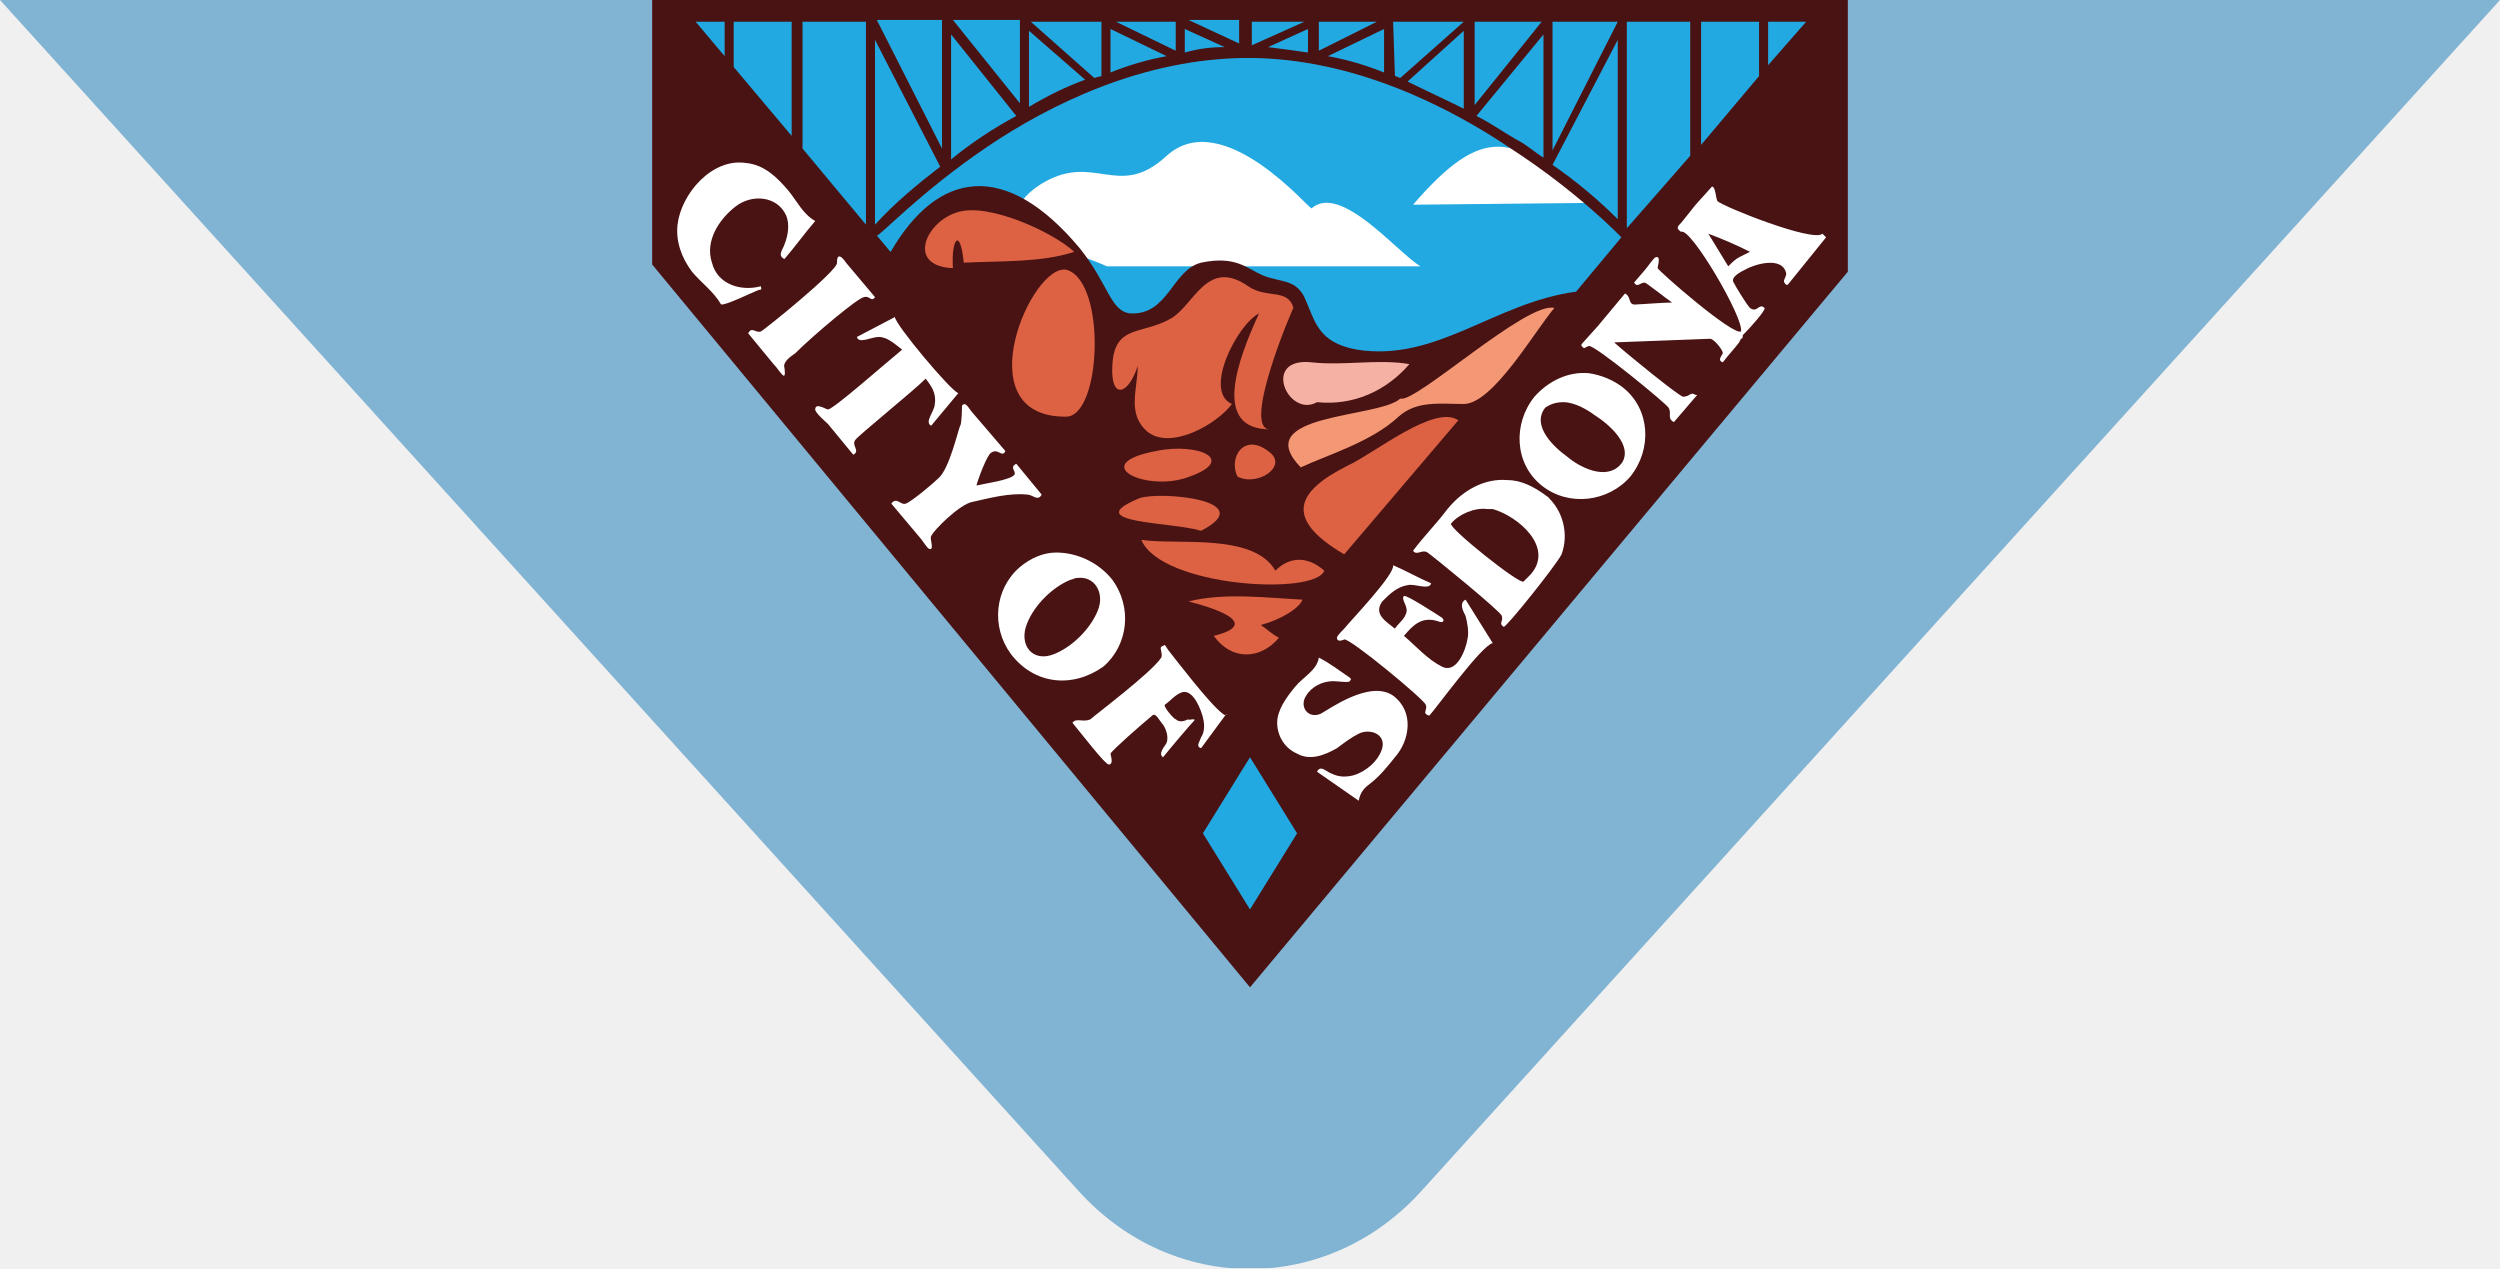
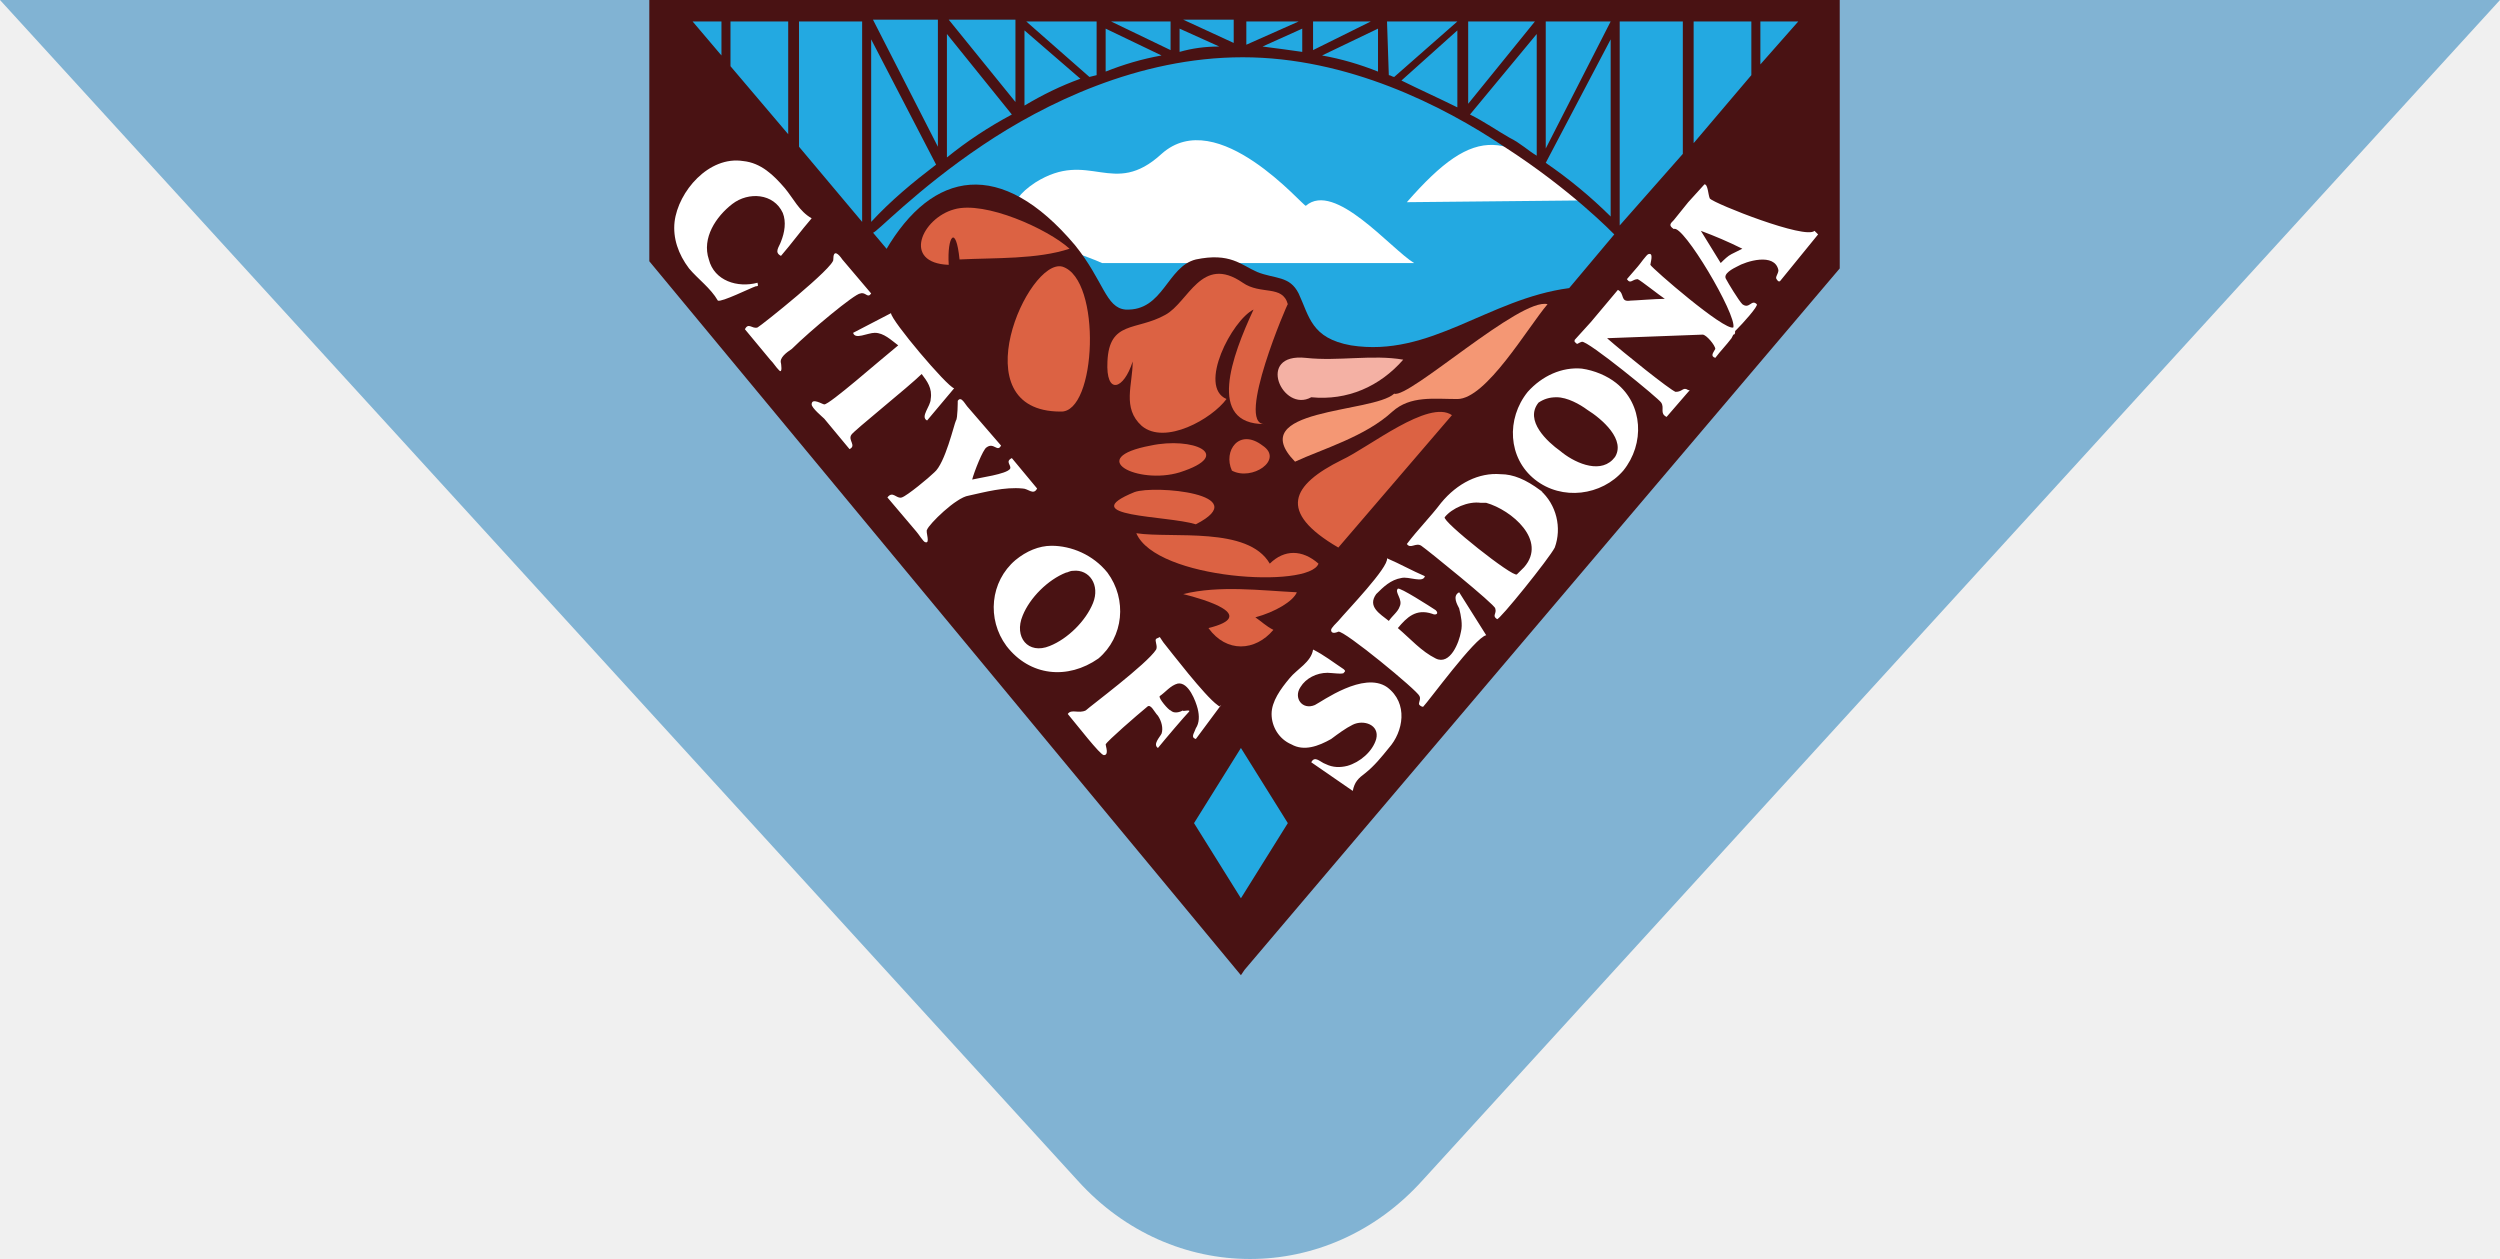
- <svg xmlns="http://www.w3.org/2000/svg" width="138" height="70" viewBox="0 0 138 70" fill="none">
-   <g clip-path="url(#clip0_33719_528)">
-     <path d="M138 0H0L59.5 65.7C64.7 71.5 73.3 71.5 78.5 65.7L138 0Z" fill="#81B3D3" />
-     <path d="M36.7 0.5L68.8 38.4L100.8 0.7L36.7 0.5Z" fill="#23A9E1" />
-     <path d="M61.1 14.7H78.4C77.1 13.9 74 10.1 72.4 11.5C72.3 11.6 67.5 5.8 64.4 8.6C61.7 11.1 60.4 8.3 57.4 10.2C53.8 12.6 59.4 13.9 61.1 14.7ZM87.8 11.2L78 11.3C81.9 6.8 83.6 7.3 87.8 11.2Z" fill="white" />
-     <path d="M97.6 3.6V1.2H99.7L97.6 3.6ZM48.4 13C48.5 13.1 50.8 10.6 54.5 8.1C57.9 5.8 63.1 3.2 68.9 3.2C74.7 3.2 80 5.9 83.4 8.2C87.1 10.6 89.4 13 89.5 13.1L87 16.1C82.5 16.7 79.3 20 74.9 19.3C72.7 18.9 72.6 17.7 72 16.4C71.5 15.4 70.7 15.6 69.7 15.2C68.8 14.8 68.2 14.1 66.3 14.5C64.7 14.9 64.5 17.4 62.4 17.3C61.3 17.2 61.2 15.7 59.6 13.7C55.5 8.8 51.761 9.41 49.161 13.91L48.4 13ZM40 1.2V3.1L38.4 1.2H40ZM93.9 1.2H97.1V4.2L93.9 8V1.2ZM89.8 12.6V1.2H93.3V8.6L89.8 12.6ZM89.3 2.2V12.1C88.2 11 87 10 85.7 9.1L89.3 2.2ZM85.2 1.9V8.7C84.7 8.4 84.3 8 83.7 7.7C83 7.3 82.3 6.8 81.5 6.4L85.2 1.9ZM80.8 1.7V6C79.8 5.5 78.7 5 77.7 4.5L80.8 1.7ZM81.4 1.2H85.1L81.4 5.8V1.2ZM85.7 1.2H89.3L85.7 8.3V1.2ZM76.9 1.2H80.8L77.3 4.3C77.2 4.3 77.1 4.2 77 4.2L76.9 1.2ZM76.4 1.6V4C75.4 3.6 74.4 3.3 73.3 3.1L76.4 1.6ZM72.2 1.6V2.9C71.5 2.8 70.8 2.7 70 2.6L72.2 1.6ZM65.4 1.6L67.6 2.6C66.8 2.6 66.1 2.7 65.4 2.9V1.6ZM61.3 1.6L64.4 3.1C63.3 3.3 62.3 3.6 61.3 4V1.6ZM64.9 2.8L61.6 1.2H64.9V2.8ZM68.4 2.4L65.6 1.1H68.4V2.4ZM69.1 1.2H72L69.1 2.5V1.2ZM72.8 1.2H76L72.8 2.8V1.2ZM60.4 4.3L56.9 1.2H60.8V4.2L60.4 4.3ZM56.8 1.7L59.9 4.4C58.8 4.8 57.8 5.3 56.8 5.9V1.7ZM52.5 1.9L56.1 6.4C54.8 7.1 53.6 7.9 52.5 8.8V1.9ZM48.3 2.2L51.9 9.2C50.6 10.2 49.4 11.2 48.3 12.4V2.2ZM52 8.2L48.4 1.1H52V8.2ZM56.3 5.7L52.6 1.1H56.3V5.7ZM43.7 7.5L40.5 3.7V1.2H43.7V7.5ZM44.3 1.2H47.8V12.4L44.3 8.2V1.2ZM36 0V14.6L69 54.5L102 15V0H36Z" fill="#491213" />
-     <path d="M66.4 46L69 41.8L71.6 46L69 50.2L66.4 46Z" fill="#23A9E1" />
-     <path d="M74.2 30.6C70.8 28.6 71.6 27.1 74.4 25.7C75.9 25 79.2 22.3 80.5 23.2L74.2 30.6ZM71.9 33.1C69.9 33 67.6 32.7 65.6 33.2C66.8 33.5 69.8 34.4 67 35.1C68 36.5 69.6 36.4 70.6 35.2C70.2 35 69.9 34.7 69.6 34.5C70.7 34.2 71.7 33.6 71.9 33.1ZM73.1 31.5C72.2 30.7 71.2 30.7 70.4 31.5C69.2 29.4 65 30.1 63 29.8C64.1 32.4 72.6 32.9 73.1 31.5ZM66.3 29.3C64.7 28.8 59.5 28.9 62.9 27.5C64 27.1 69.6 27.6 66.3 29.3ZM68.3 26.3C67.8 25.2 68.7 23.9 70 24.9C71.2 25.7 69.4 26.9 68.3 26.3ZM65.4 26.4C63.1 27.1 60.1 25.6 63.8 24.9C66.1 24.4 68.5 25.4 65.4 26.4C65.5 26.4 65.3 26.4 65.4 26.4ZM62.8 20.2C62.3 21.8 61.3 22.1 61.4 20.2C61.5 17.9 63 18.5 64.6 17.6C65.9 16.9 66.6 14.2 68.9 15.8C69.9 16.5 71.1 15.9 71.4 17C71.4 16.9 68.5 23.7 70.1 23.7C66.9 23.7 68.3 19.9 69.5 17.3C68.3 17.9 66.4 21.6 68 22.3C67.2 23.4 64.6 24.9 63.3 23.8C62.2 22.8 62.8 21.5 62.8 20.2ZM58.8 23C53.2 23 57 14.4 58.9 14.9C61.1 15.6 60.8 23.1 58.8 23ZM52.6 14.8C50 14.7 51.1 12.2 52.9 11.7C54.6 11.2 58.1 12.8 59.3 13.9C57.5 14.5 55.2 14.4 53.2 14.5C53 12.5 52.5 13.2 52.6 14.8Z" fill="#DC6243" />
-     <path d="M71.8 25.8C68.9 22.8 76.1 23.1 77.3 22C78.1 22.3 84.3 16.6 85.8 17C84.7 18.3 82.4 22.3 80.8 22.3C79.5 22.3 78.2 22.1 77.2 23C75.7 24.4 73.3 25.1 71.8 25.8Z" fill="#F49774" />
-     <path d="M72.7 22.2C71.1 23.1 69.6 19.7 72.4 20C74.2 20.2 76.1 19.8 77.8 20.1C76.5 21.6 74.7 22.4 72.7 22.2Z" fill="#F4B1A4" />
-     <path d="M51.1 20.9C51.4 21.3 51.7 21.7 51.6 22.3C51.6 22.7 51 23.3 51.4 23.5L52.9 21.7C52.5 21.6 49.4 17.9 49.4 17.5L47.3 18.6C47.4 19 48.1 18.6 48.5 18.6C49 18.6 49.4 19 49.8 19.3C48.7 20.2 46 22.6 45.7 22.6C45.6 22.6 45 22.2 45 22.6C45 22.8 45.6 23.3 45.7 23.4L47.1 25.1C47.5 24.9 47 24.6 47.2 24.3C47.3 24.1 50.4 21.6 51.1 20.9ZM47.7 16.4C48 16.3 48.1 16.7 48.3 16.4L46.7 14.5C46.5 14.2 46.2 13.9 46.2 14.5C46.3 14.9 42.2 18.2 42 18.3C41.7 18.4 41.5 18 41.3 18.4C41.8 19 42.2 19.5 42.7 20.1C42.9 20.3 43 20.5 43.2 20.7C43.4 20.9 43.3 20.3 43.3 20.3C43.2 20 43.6 19.7 43.9 19.5C44.9 18.5 47.4 16.4 47.7 16.4ZM42 15.8C40.9 16.1 39.6 15.7 39.3 14.5C38.9 13.3 39.7 12.1 40.6 11.4C41.5 10.7 42.9 10.8 43.4 11.9C43.6 12.4 43.5 13 43.3 13.5C43.2 13.8 42.9 14.1 43.3 14.3C43.9 13.6 44.4 12.9 45 12.2C44.3 11.8 44 11.1 43.5 10.5C42.9 9.8 42.2 9.1 41.2 9C39.3 8.7 37.6 10.7 37.4 12.4C37.3 13.3 37.6 14.2 38.2 15C38.7 15.6 39.4 16.1 39.8 16.8C40 16.9 41.6 16.1 41.9 16C42.1 16 42 15.9 42 15.8C41.5 16 42 15.8 42 15.8ZM67.5 39.4C66.8 38.9 64.9 36.4 64.5 35.9L64.3 35.6L64.1 35.7C64 35.8 64.2 36.1 64.1 36.3C63.6 37.1 60.4 39.5 60.2 39.7C59.8 39.9 59.4 39.6 59.2 39.9C59.7 40.5 61 42.2 61.2 42.2C61.5 42.2 61.3 41.7 61.3 41.6C61.4 41.4 63 40 63.6 39.5C63.8 39.3 64 39.8 64.2 40C64.4 40.3 64.5 40.7 64.4 41C64.3 41.2 63.9 41.6 64.2 41.8C64.6 41.3 65.7 40 65.9 39.8C66.1 39.6 65.5 39.8 65.6 39.7C65.4 39.8 65.1 39.9 64.9 39.7C64.8 39.7 64.2 39 64.3 38.9C64.6 38.7 64.9 38.3 65.3 38.2C65.9 38.1 66.3 39.2 66.4 39.6C66.5 40 66.5 40.4 66.3 40.7C66.2 41 66 41.2 66.3 41.3L67.7 39.4C67.7 39.5 67.6 39.5 67.5 39.4C67.4 39.4 67.6 39.5 67.5 39.4ZM58.3 30.5C57.6 30.5 56.9 30.8 56.3 31.3C54.9 32.5 54.7 34.6 55.8 36.1C57.1 37.8 59.2 38 60.9 36.8C62.3 35.6 62.5 33.5 61.4 32C60.6 31 59.4 30.5 58.3 30.5ZM59.5 31.9C60.4 31.8 61 32.7 60.6 33.7C60.2 34.7 59.2 35.7 58.2 36.1C57 36.6 56.2 35.6 56.7 34.4C57.1 33.4 58.1 32.4 59.1 32C59.2 32 59.3 31.9 59.5 31.9ZM56.7 27.3C57 27.3 57.3 27.7 57.5 27.3L56.1 25.6C55.7 25.8 56.1 26 56 26.2C55.8 26.5 54.3 26.7 53.9 26.8C54 26.4 54.5 25.1 54.7 25C55.1 24.7 55.3 25.3 55.5 24.9L53.7 22.8C53.5 22.6 53.3 22.1 53.1 22.4C53.1 22.4 53.1 23.4 53 23.5C52.9 23.7 52.4 25.9 51.8 26.4C51.5 26.7 50.3 27.7 50 27.8C49.7 27.9 49.5 27.4 49.2 27.8L50.8 29.7C50.9 29.8 51.2 30.3 51.3 30.3C51.6 30.4 51.3 29.7 51.4 29.6C51.5 29.3 53 27.8 53.7 27.7C54.6 27.5 55.7 27.2 56.7 27.3C56.9 27.3 56.5 27.3 56.7 27.3ZM80.9 34C81 34.4 81.1 34.9 81 35.3C80.9 35.9 80.4 37.2 79.6 36.8C78.8 36.4 78.2 35.7 77.5 35.1C78 34.5 78.5 34 79.4 34.3C79.6 34.4 79.8 34.3 79.6 34.1C79.3 33.9 77.6 32.8 77.5 32.9C77.3 33.1 77.8 33.5 77.6 33.9C77.5 34.2 77.2 34.4 77 34.7C76.5 34.3 75.8 33.9 76.3 33.2C76.7 32.8 77.1 32.4 77.7 32.3C78.1 32.2 78.9 32.6 79 32.2C78.3 31.9 77.6 31.5 76.9 31.2C77 31.7 74.7 34.1 74.2 34.7C74.1 34.8 73.8 35.1 73.8 35.2C73.8 35.5 74.2 35.3 74.2 35.3C74.5 35.2 78.6 38.6 78.7 38.9C78.8 39.1 78.6 39.3 78.7 39.4C78.7 39.4 78.8 39.5 78.9 39.5C79.2 39.2 81.8 35.6 82.4 35.5C81.9 34.7 81.4 33.9 80.9 33.1C80.5 33.3 80.8 33.8 80.9 34ZM76.9 38.4C75.6 37.5 73.3 39.2 72.9 39.4C72.2 39.7 71.7 39 72.1 38.4C72.4 37.9 73 37.6 73.6 37.6C73.8 37.6 74.5 37.7 74.5 37.6C74.6 37.5 74.6 37.5 74.5 37.4C73.9 37 73.4 36.6 72.8 36.3C72.7 37 71.9 37.4 71.5 37.9C71 38.5 70.5 39.2 70.5 39.9C70.5 40.6 70.9 41.3 71.6 41.6C72.3 42 73.1 41.7 73.8 41.3C74.2 41 74.6 40.7 75 40.5C75.6 40.2 76.5 40.5 76.3 41.3C76.1 42 75.4 42.6 74.7 42.8C74.3 42.9 73.9 42.9 73.5 42.7C73.2 42.6 72.9 42.2 72.7 42.6L75 44.2C75.1 43.7 75.3 43.5 75.7 43.2C76.2 42.8 76.6 42.3 77 41.8C77.8 40.9 78.1 39.3 76.9 38.4ZM94.5 10.3C94.5 10.4 94.5 10.4 94.5 10.3L93.6 11.3L92.8 12.3C92.6 12.5 92.5 12.6 92.8 12.8C93.3 12.5 96.3 17.6 96.1 18.3C95.6 18.5 91.6 15 91.5 14.8C91.5 14.7 91.7 14.1 91.4 14.2C91.3 14.2 90.9 14.8 90.8 14.9L90.2 15.6C90.4 15.9 90.5 15.6 90.8 15.6C91 15.7 92 16.5 92.3 16.7C91.8 16.7 90.6 16.8 90.4 16.8C89.8 16.9 90.1 16.4 89.7 16.2L88.2 18L87.3 19C87.3 19 87.3 19 87.3 19.1C87.5 19.3 87.4 19.2 87.7 19.1C88 19 92 22.3 92.1 22.5C92.3 22.8 92 23.1 92.4 23.3L93.6 21.9C93.7 21.8 93.7 21.8 93.6 21.8C93.3 21.6 93.3 21.9 92.9 21.9C92.6 21.8 90 19.7 89.1 18.9L94.4 18.7C94.6 18.7 95.1 19.3 95.1 19.5C95 19.7 94.8 19.9 95.1 20C95.4 19.6 95.7 19.3 96 18.9L96.1 18.7C96.2 18.7 96.2 18.6 96.2 18.5L96.3 18.4C96.6 18.1 97.5 17.1 97.4 17C97.1 16.7 97 17.3 96.6 17C96.4 16.8 95.8 15.8 95.7 15.6C95.5 15.3 96.1 15 96.3 14.9C96.8 14.6 98.4 14.1 98.6 15.1C98.6 15.3 98.4 15.5 98.5 15.6C98.5 15.6 98.6 15.8 98.7 15.7L100.8 13.1C100.7 13 100.7 13 100.6 12.9C100.1 13.4 95.1 11.4 94.8 11.1C94.7 10.9 94.7 10.3 94.5 10.3ZM94.3 12.9C95.1 13.2 95.8 13.5 96.6 13.9C96.4 14 96.2 14.1 96 14.2C95.8 14.3 95.6 14.5 95.4 14.7L94.3 12.9ZM87.7 20.6C86.6 20.5 85.5 21 84.7 21.9C83.5 23.4 83.6 25.6 85.1 26.8C86.6 28 88.8 27.7 90 26.3C91.2 24.8 91.1 22.6 89.6 21.4C89.1 21 88.4 20.7 87.7 20.6ZM86.3 22.2C86.9 22.2 87.6 22.6 88 22.9C88.8 23.4 90.2 24.6 89.5 25.6C89.5 25.5 89.6 25.5 89.4 25.7C88.6 26.5 87.2 25.8 86.5 25.2C85.8 24.7 84.5 23.5 85.3 22.5C85.6 22.3 85.9 22.2 86.3 22.2ZM83.2 26.5C82 26.4 80.8 27 79.9 28.1C79.3 28.9 78.6 29.6 78 30.4C78.2 30.7 78.5 30.3 78.8 30.5C79.1 30.7 82.9 33.8 82.9 34C83 34.3 82.7 34.4 83 34.6C83.1 34.7 85.9 31.2 86.2 30.6C86.6 29.5 86.3 28.2 85.4 27.4C85.5 27.5 85.6 27.5 85.4 27.4C84.6 26.8 83.9 26.5 83.2 26.5ZM82.1 28.1C82.2 28.1 82.3 28.1 82.4 28.1C83.8 28.5 85.8 30.2 84.5 31.7C84.3 31.9 84.5 31.7 84.1 32.1C83.9 32.3 79.9 29.1 80.1 28.9C80.5 28.4 81.4 28 82.1 28.1Z" fill="white" />
-   </g>
-   <defs>
-     <clipPath id="clip0_33719_528">
-       <rect width="138" height="70" fill="white" />
-     </clipPath>
-   </defs>
+ <svg xmlns="http://www.w3.org/2000/svg" width="139" height="70" viewBox="0 0 139 70" fill="none">
+   <path d="M139 0H0L59.931 65.653C65.169 71.449 73.831 71.449 79.069 65.653L139 0Z" fill="#81B3D3" />
+   <path d="M36.804 0.497L68.995 38.204L101.086 0.696L36.804 0.497Z" fill="#23A9E1" />
+   <path d="M61.273 14.625H78.623C77.319 13.829 74.21 10.048 72.606 11.441C72.505 11.541 67.692 5.77 64.583 8.556C61.875 11.043 60.571 8.258 57.563 10.148C53.953 12.536 59.569 13.829 61.273 14.625ZM88.049 11.143L78.221 11.242C82.132 6.765 83.837 7.263 88.049 11.143Z" fill="white" />
+   <path d="M97.877 3.582V1.194H99.983L97.877 3.582ZM48.537 12.934C48.637 13.033 50.944 10.546 54.654 8.059C58.064 5.77 63.279 3.184 69.095 3.184C74.912 3.184 80.227 5.87 83.636 8.158C87.347 10.546 89.653 12.934 89.754 13.033L87.247 16.018C82.734 16.615 79.525 19.898 75.112 19.202C72.906 18.804 72.806 17.61 72.204 16.316C71.703 15.322 70.9 15.521 69.898 15.123C68.995 14.725 68.393 14.028 66.488 14.426C64.883 14.824 64.683 17.311 62.577 17.212C61.474 17.112 61.373 15.62 59.769 13.63C55.657 8.755 51.846 9.452 49.239 13.929L68.895 37.11L48.537 12.934ZM40.113 1.194V3.084L38.509 1.194H40.113ZM94.166 1.194H97.375V4.179L94.166 7.959V1.194ZM90.055 12.536V1.194H93.565V8.556L90.055 12.536C90.155 12.536 90.055 12.536 90.055 12.536ZM89.553 2.189V12.038C88.45 10.944 87.247 9.949 85.943 9.054L89.553 2.189ZM85.442 1.89V8.656C84.94 8.357 84.539 7.959 83.937 7.661C83.235 7.263 82.533 6.765 81.731 6.367L85.442 1.89ZM81.029 1.691V5.969C80.026 5.472 78.923 4.974 77.92 4.477L81.029 1.691ZM81.631 1.194H85.341L81.631 5.77V1.194ZM85.943 1.194H89.553L85.943 8.258V1.194ZM77.118 1.194H81.029L77.519 4.278C77.419 4.278 77.319 4.179 77.218 4.179L77.118 1.194ZM76.617 1.592V3.98C75.614 3.582 74.611 3.283 73.508 3.084L76.617 1.592ZM72.405 1.592V2.885C71.703 2.786 71.001 2.686 70.198 2.587L72.405 1.592ZM65.585 1.592L67.792 2.587C66.989 2.587 66.287 2.686 65.585 2.885V1.592ZM61.474 1.592L64.582 3.084C63.479 3.283 62.477 3.582 61.474 3.98V1.592ZM65.084 2.786L61.775 1.194H65.084V2.786ZM68.594 2.388L65.786 1.094H68.594V2.388ZM69.296 1.194H72.204L69.296 2.487V1.194ZM73.006 1.194H76.216L73.006 2.786V1.194ZM60.571 4.278L57.061 1.194H60.972V4.179L60.571 4.278ZM56.961 1.691L60.07 4.378C58.967 4.776 57.964 5.273 56.961 5.87V1.691ZM52.649 1.89L56.259 6.367C54.955 7.064 53.752 7.86 52.649 8.755V1.89ZM48.437 2.189L52.047 9.153C50.743 10.148 49.54 11.143 48.437 12.337V2.189ZM52.147 8.158L48.537 1.094H52.147V8.158ZM56.459 5.671L52.749 1.094H56.459V5.671ZM43.824 7.462L40.615 3.681V1.194H43.824V7.462ZM44.425 1.194H47.935V12.337L44.425 8.158V1.194ZM69.296 0H36.102V14.526L68.995 54.222L69.196 53.924L102.289 14.924V0H69.296Z" fill="#491213" />
+   <path d="M66.388 45.766L68.995 41.587L71.603 45.766L68.995 49.944L66.388 45.766Z" fill="#23A9E1" />
+   <path d="M74.411 30.444C71.001 28.454 71.803 26.962 74.611 25.569C76.115 24.872 79.425 22.186 80.728 23.082L74.411 30.444ZM72.104 32.931C70.098 32.832 67.792 32.533 65.786 33.031C66.99 33.329 69.998 34.224 67.19 34.921C68.193 36.314 69.798 36.214 70.8 35.02C70.399 34.822 70.098 34.523 69.798 34.324C70.901 34.026 71.903 33.429 72.104 32.931ZM73.308 31.339C72.405 30.543 71.402 30.543 70.6 31.339C69.396 29.25 65.184 29.947 63.179 29.648C64.282 32.235 72.806 32.732 73.308 31.339ZM66.488 29.151C64.884 28.653 59.669 28.753 63.079 27.36C64.182 26.962 69.798 27.459 66.488 29.151ZM68.494 26.166C67.993 25.072 68.895 23.778 70.199 24.773C71.402 25.569 69.597 26.763 68.494 26.166ZM65.586 26.265C63.279 26.962 60.271 25.469 63.981 24.773C66.288 24.276 68.695 25.27 65.586 26.265C65.686 26.265 65.485 26.265 65.586 26.265ZM62.978 20.097C62.477 21.689 61.474 21.987 61.574 20.097C61.675 17.809 63.179 18.406 64.783 17.51C66.087 16.814 66.789 14.128 69.096 15.719C70.098 16.416 71.302 15.819 71.603 16.913C71.603 16.814 68.695 23.579 70.299 23.579C67.09 23.579 68.494 19.799 69.697 17.212C68.494 17.809 66.588 21.49 68.193 22.186C67.391 23.281 64.783 24.773 63.48 23.679C62.377 22.684 62.978 21.39 62.978 20.097ZM58.967 22.883C53.351 22.883 57.162 14.326 59.067 14.824C61.273 15.52 60.973 22.982 58.967 22.883ZM52.749 14.725C50.142 14.625 51.245 12.138 53.05 11.64C54.755 11.143 58.265 12.735 59.468 13.829C57.663 14.426 55.357 14.326 53.351 14.426C53.151 12.436 52.649 13.133 52.749 14.725Z" fill="#DC6243" />
+   <path d="M72.004 25.669C69.096 22.684 76.316 22.982 77.519 21.888C78.322 22.186 84.539 16.515 86.044 16.913C84.941 18.207 82.634 22.186 81.029 22.186C79.726 22.186 78.422 21.987 77.419 22.883C75.915 24.276 73.508 24.972 72.004 25.669Z" fill="#F49774" />
+   <path d="M72.906 22.087C71.302 22.982 69.797 19.6 72.605 19.898C74.41 20.097 76.316 19.699 78.02 19.997C76.717 21.49 74.912 22.286 72.906 22.087Z" fill="#F4B1A4" />
+   <path d="M51.245 20.794C51.546 21.192 51.847 21.589 51.747 22.186C51.747 22.584 51.145 23.181 51.546 23.38L53.05 21.589C52.649 21.49 49.54 17.809 49.54 17.411L47.434 18.505C47.535 18.903 48.237 18.505 48.638 18.505C49.139 18.505 49.54 18.903 49.941 19.202C48.838 20.097 46.131 22.485 45.83 22.485C45.73 22.485 45.128 22.087 45.128 22.485C45.128 22.684 45.73 23.181 45.83 23.281L47.234 24.972C47.635 24.773 47.134 24.475 47.334 24.176C47.434 23.977 50.543 21.49 51.245 20.794ZM47.836 16.317C48.136 16.217 48.237 16.615 48.437 16.317L46.833 14.426C46.632 14.128 46.331 13.829 46.331 14.426C46.432 14.824 42.32 18.107 42.119 18.207C41.819 18.306 41.618 17.908 41.417 18.306C41.919 18.903 42.32 19.401 42.821 19.998C43.022 20.197 43.122 20.396 43.323 20.595C43.523 20.794 43.423 20.197 43.423 20.197C43.323 19.898 43.724 19.6 44.025 19.401C45.028 18.406 47.535 16.317 47.836 16.317ZM42.119 15.72C41.016 16.018 39.713 15.62 39.412 14.426C39.011 13.232 39.813 12.038 40.715 11.342C41.618 10.646 43.022 10.745 43.523 11.839C43.724 12.337 43.624 12.934 43.423 13.431C43.323 13.73 43.022 14.028 43.423 14.227C44.025 13.531 44.526 12.834 45.128 12.138C44.426 11.74 44.125 11.043 43.624 10.447C43.022 9.75 42.32 9.054 41.317 8.954C39.412 8.656 37.707 10.646 37.506 12.337C37.406 13.232 37.707 14.128 38.309 14.924C38.81 15.521 39.512 16.018 39.913 16.714C40.114 16.814 41.718 16.018 42.019 15.918C42.22 15.918 42.119 15.819 42.119 15.72C41.618 15.918 42.119 15.72 42.119 15.72ZM67.692 39.199C66.99 38.702 65.084 36.215 64.683 35.717L64.483 35.419L64.282 35.518C64.182 35.617 64.382 35.916 64.282 36.115C63.781 36.911 60.572 39.299 60.371 39.498C59.97 39.697 59.569 39.398 59.368 39.697C59.87 40.294 61.173 41.985 61.374 41.985C61.675 41.985 61.474 41.487 61.474 41.388C61.574 41.189 63.179 39.796 63.781 39.299C63.981 39.1 64.182 39.597 64.382 39.796C64.583 40.095 64.683 40.492 64.583 40.791C64.483 40.99 64.082 41.388 64.382 41.587C64.784 41.09 65.887 39.796 66.087 39.597C66.288 39.398 65.686 39.597 65.786 39.498C65.586 39.597 65.285 39.697 65.084 39.498C64.984 39.498 64.382 38.801 64.483 38.702C64.784 38.503 65.084 38.105 65.486 38.005C66.087 37.906 66.488 39 66.589 39.398C66.689 39.796 66.689 40.194 66.488 40.492C66.388 40.791 66.188 40.99 66.488 41.09L67.892 39.199C67.892 39.299 67.792 39.299 67.692 39.199C67.591 39.199 67.792 39.299 67.692 39.199ZM58.466 30.345C57.764 30.345 57.062 30.643 56.46 31.14C55.056 32.334 54.855 34.424 55.959 35.916C57.262 37.607 59.368 37.806 61.073 36.612C62.477 35.419 62.678 33.329 61.574 31.837C60.772 30.842 59.569 30.345 58.466 30.345ZM59.669 31.737C60.572 31.638 61.173 32.533 60.772 33.528C60.371 34.523 59.368 35.518 58.365 35.916C57.162 36.413 56.36 35.419 56.861 34.225C57.262 33.23 58.265 32.235 59.268 31.837C59.368 31.837 59.468 31.737 59.669 31.737ZM56.861 27.161C57.162 27.161 57.463 27.559 57.663 27.161L56.259 25.47C55.858 25.669 56.259 25.867 56.159 26.067C55.959 26.365 54.454 26.564 54.053 26.663C54.153 26.265 54.655 24.972 54.855 24.873C55.257 24.574 55.457 25.171 55.658 24.773L53.853 22.684C53.652 22.485 53.451 21.987 53.251 22.286C53.251 22.286 53.251 23.281 53.151 23.38C53.05 23.579 52.549 25.768 51.947 26.265C51.646 26.564 50.443 27.559 50.142 27.658C49.841 27.758 49.641 27.26 49.34 27.658L50.944 29.549C51.045 29.648 51.346 30.146 51.446 30.146C51.747 30.245 51.446 29.549 51.546 29.449C51.646 29.151 53.151 27.658 53.853 27.559C54.755 27.36 55.858 27.061 56.861 27.161C57.062 27.161 56.66 27.161 56.861 27.161ZM81.13 33.827C81.23 34.225 81.33 34.722 81.23 35.12C81.13 35.717 80.628 37.01 79.826 36.612C79.024 36.215 78.422 35.518 77.72 34.921C78.222 34.324 78.723 33.827 79.626 34.125C79.826 34.225 80.027 34.125 79.826 33.926C79.525 33.727 77.82 32.633 77.72 32.732C77.52 32.931 78.021 33.329 77.82 33.727C77.72 34.026 77.419 34.225 77.219 34.523C76.717 34.125 76.015 33.727 76.517 33.031C76.918 32.633 77.319 32.235 77.921 32.135C78.322 32.036 79.124 32.434 79.224 32.036C78.522 31.737 77.82 31.34 77.118 31.041C77.219 31.538 74.912 33.926 74.411 34.523C74.311 34.623 74.01 34.921 74.01 35.021C74.01 35.319 74.411 35.12 74.411 35.12C74.712 35.021 78.823 38.403 78.924 38.702C79.024 38.901 78.823 39.1 78.924 39.199C78.924 39.199 79.024 39.299 79.124 39.299C79.425 39 82.032 35.419 82.634 35.319C82.133 34.523 81.631 33.727 81.13 32.931C80.729 33.13 81.029 33.628 81.13 33.827ZM77.118 38.204C75.815 37.309 73.508 39 73.107 39.199C72.405 39.498 71.904 38.801 72.305 38.204C72.606 37.707 73.207 37.408 73.809 37.408C74.01 37.408 74.712 37.508 74.712 37.408C74.812 37.309 74.812 37.309 74.712 37.209C74.11 36.811 73.609 36.413 73.007 36.115C72.906 36.811 72.104 37.209 71.703 37.707C71.202 38.304 70.7 39 70.7 39.697C70.7 40.393 71.101 41.09 71.803 41.388C72.505 41.786 73.308 41.487 74.01 41.09C74.411 40.791 74.812 40.492 75.213 40.294C75.815 39.995 76.717 40.294 76.517 41.09C76.316 41.786 75.614 42.383 74.912 42.582C74.511 42.681 74.11 42.681 73.709 42.482C73.408 42.383 73.107 41.985 72.906 42.383L75.213 43.975C75.313 43.477 75.514 43.278 75.915 42.98C76.416 42.582 76.818 42.084 77.219 41.587C78.021 40.691 78.322 39.1 77.118 38.204ZM94.768 10.248C94.768 10.347 94.768 10.347 94.768 10.248L93.866 11.242L93.064 12.237C92.863 12.436 92.763 12.536 93.064 12.735C93.565 12.436 96.573 17.51 96.373 18.207C95.871 18.406 91.86 14.924 91.76 14.725C91.76 14.625 91.96 14.028 91.66 14.128C91.559 14.128 91.158 14.725 91.058 14.824L90.456 15.521C90.657 15.819 90.757 15.521 91.058 15.521C91.258 15.62 92.261 16.416 92.562 16.615C92.061 16.615 90.857 16.714 90.657 16.714C90.055 16.814 90.356 16.317 89.955 16.117L88.451 17.908L87.548 18.903C87.548 18.903 87.548 18.903 87.548 19.003C87.749 19.202 87.648 19.102 87.949 19.003C88.25 18.903 92.261 22.186 92.362 22.385C92.562 22.684 92.261 22.982 92.662 23.181L93.866 21.788C93.966 21.689 93.966 21.689 93.866 21.689C93.565 21.49 93.565 21.788 93.164 21.788C92.863 21.689 90.256 19.6 89.353 18.804L94.668 18.605C94.869 18.605 95.37 19.202 95.37 19.401C95.27 19.6 95.069 19.799 95.37 19.898C95.671 19.5 95.972 19.202 96.273 18.804L96.373 18.605C96.473 18.605 96.473 18.505 96.473 18.406L96.573 18.306C96.874 18.008 97.777 17.013 97.677 16.913C97.376 16.615 97.275 17.212 96.874 16.913C96.674 16.714 96.072 15.72 95.972 15.521C95.771 15.222 96.373 14.924 96.573 14.824C97.075 14.526 98.679 14.028 98.88 15.023C98.88 15.222 98.679 15.421 98.78 15.521C98.78 15.521 98.88 15.72 98.98 15.62L101.086 13.033C100.986 12.934 100.986 12.934 100.886 12.834C100.384 13.332 95.37 11.342 95.069 11.043C94.969 10.845 94.969 10.248 94.768 10.248ZM94.568 12.834C95.37 13.133 96.072 13.431 96.874 13.829C96.674 13.929 96.473 14.028 96.273 14.128C96.072 14.227 95.871 14.426 95.671 14.625L94.568 12.834ZM87.949 20.495C86.846 20.396 85.743 20.893 84.941 21.788C83.737 23.281 83.837 25.47 85.342 26.663C86.846 27.857 89.052 27.559 90.256 26.166C91.459 24.674 91.359 22.485 89.855 21.291C89.353 20.893 88.651 20.595 87.949 20.495ZM86.545 22.087C87.147 22.087 87.849 22.485 88.25 22.783C89.052 23.281 90.456 24.475 89.754 25.47C89.754 25.37 89.855 25.37 89.654 25.569C88.852 26.365 87.448 25.669 86.746 25.072C86.044 24.574 84.74 23.38 85.542 22.385C85.843 22.186 86.144 22.087 86.545 22.087ZM83.436 26.365C82.233 26.265 81.029 26.862 80.127 27.957C79.525 28.753 78.823 29.449 78.222 30.245C78.422 30.544 78.723 30.146 79.024 30.345C79.325 30.544 83.135 33.628 83.135 33.827C83.236 34.125 82.935 34.225 83.236 34.424C83.336 34.523 86.144 31.041 86.445 30.444C86.846 29.35 86.545 28.056 85.642 27.26C85.743 27.36 85.843 27.36 85.642 27.26C84.84 26.663 84.138 26.365 83.436 26.365ZM82.333 27.957C82.433 27.957 82.534 27.957 82.634 27.957C84.038 28.355 86.044 30.046 84.74 31.538C84.539 31.737 84.74 31.538 84.339 31.936C84.138 32.135 80.127 28.952 80.328 28.753C80.729 28.255 81.631 27.857 82.333 27.957Z" fill="white" />
</svg>
